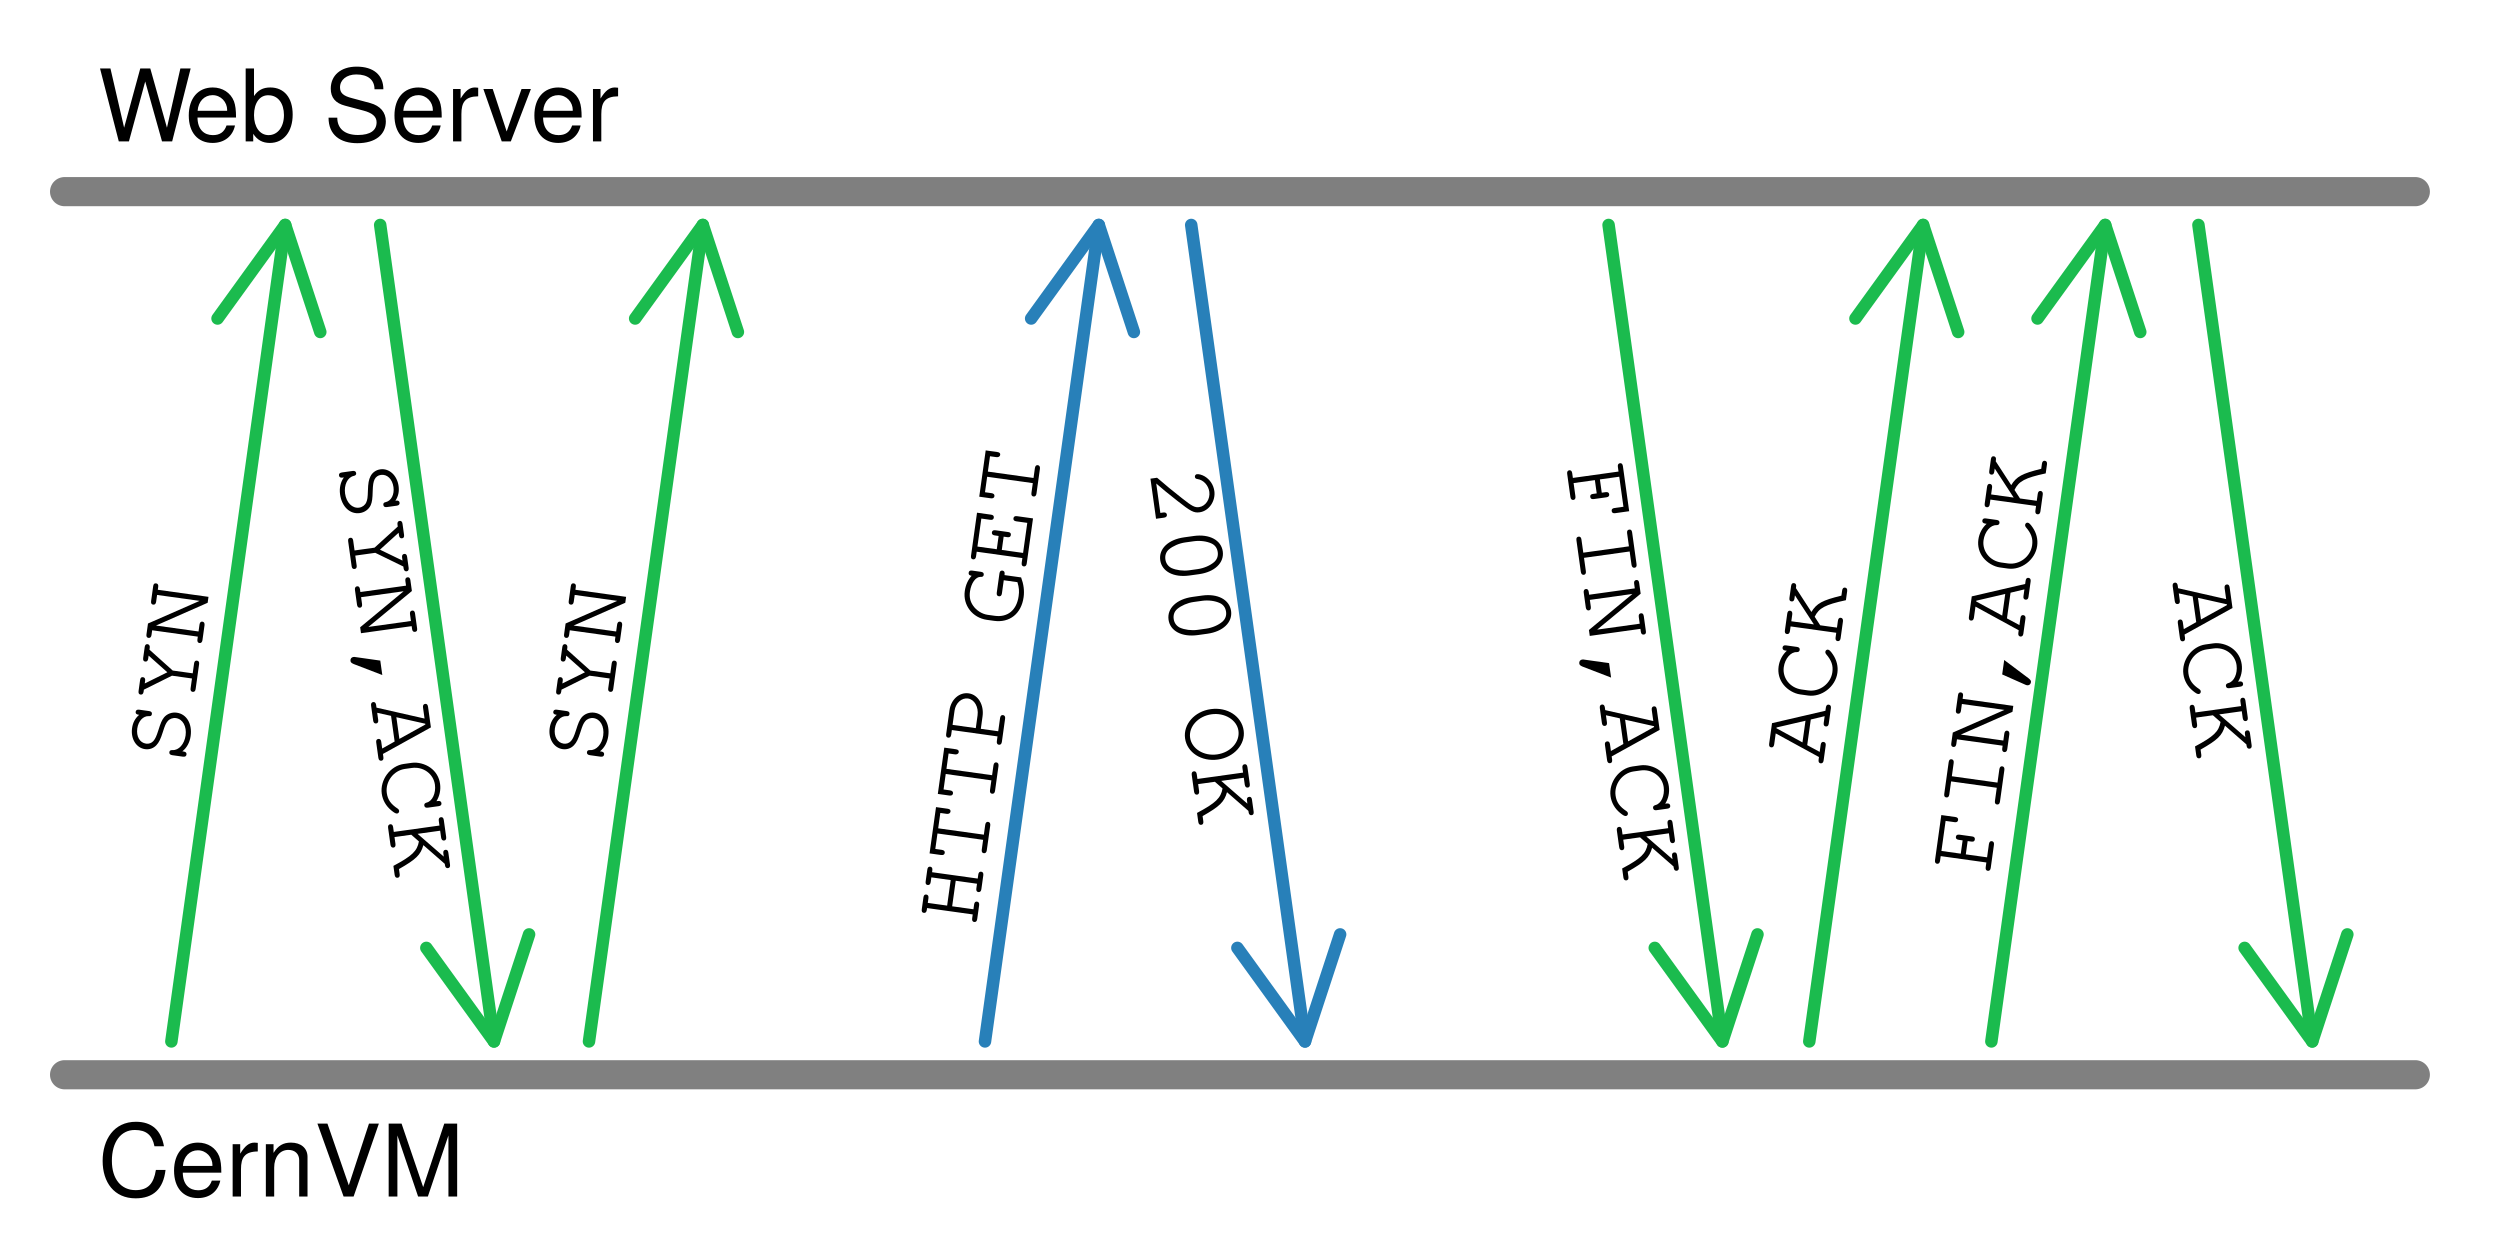
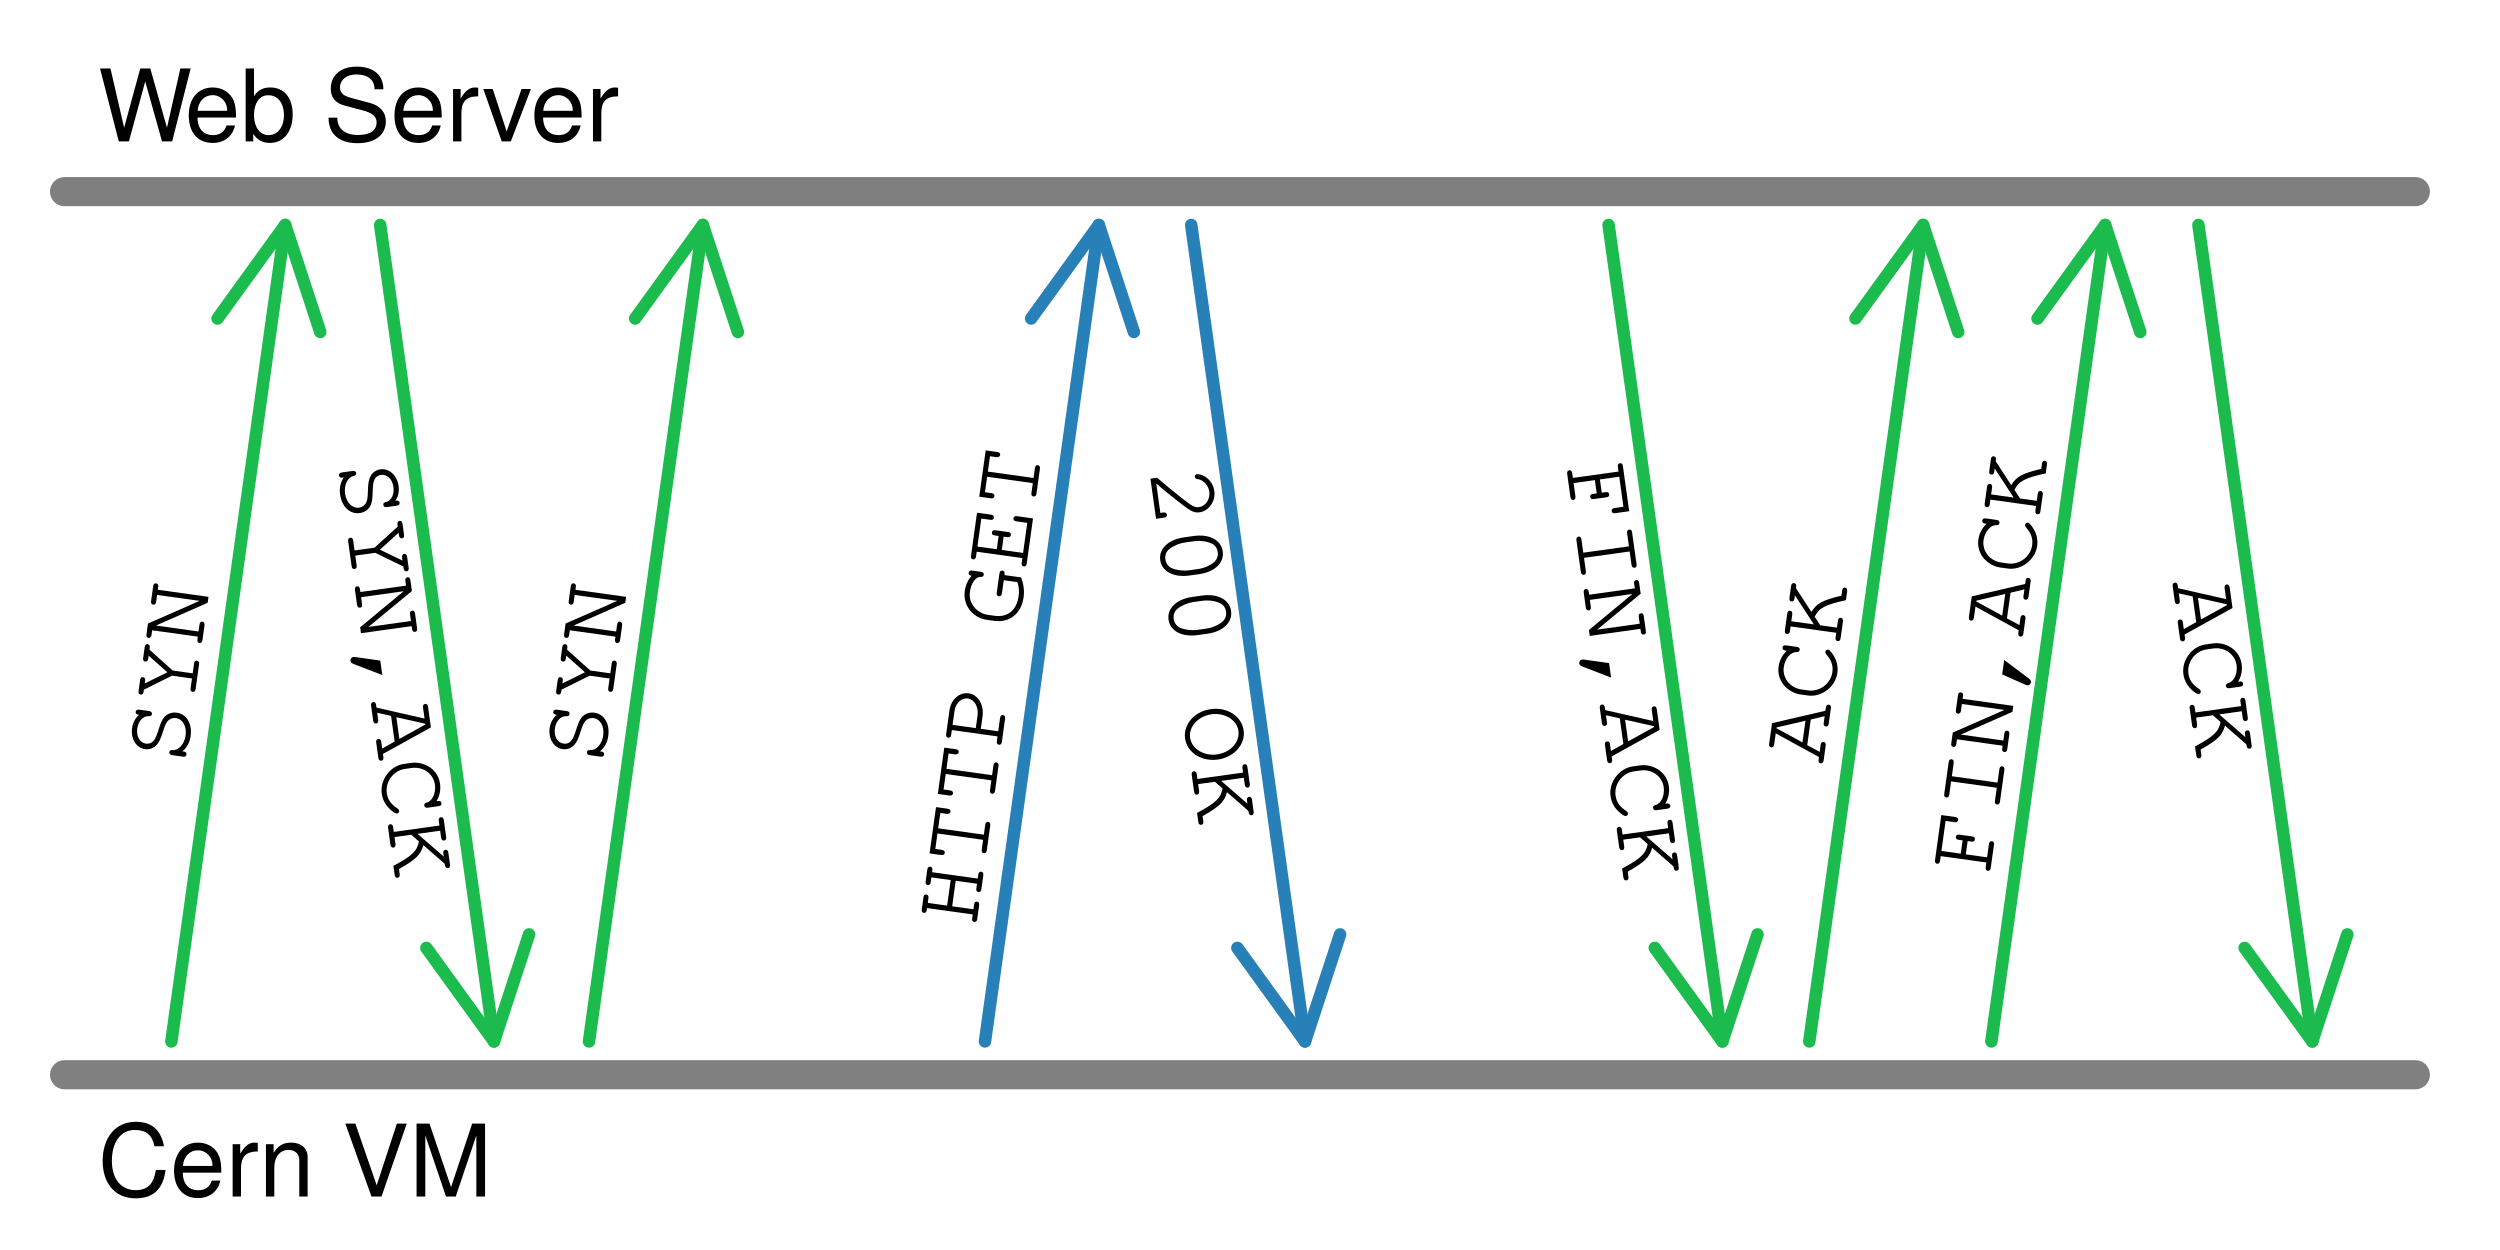
- <svg xmlns="http://www.w3.org/2000/svg" width="100%" height="100%" viewBox="0 0 300 150" version="1.1" xml:space="preserve" style="fill-rule:evenodd;clip-rule:evenodd;stroke-linecap:round;stroke-linejoin:round;stroke-miterlimit:1.414;">
-   <path d="M7.75,22.997l282.089,0" style="fill:none;stroke-width:3.5px;stroke:#7f7f7f;" />
-   <path d="M7.75,128.97l282.089,0" style="fill:none;stroke-width:3.5px;stroke:#808080;" />
-   <text x="11.74px" y="16.962px" style="font-family:'HelveticaNeue';font-size:12px;fill:#000;">W<tspan x="22.168px 28.612px " y="16.962px 16.962px ">eb</tspan> Server</text>
-   <text x="11.74px" y="143.583px" style="font-family:'HelveticaNeue';font-size:12px;fill:#000;">Cer<tspan x="31.06px 37.732px " y="143.583px 143.583px ">nV</tspan>M</text>
-   <path d="M20.565,124.97l13.657,-97.973" style="fill:none;stroke-width:1.5px;stroke:#1bbb4e;" />
-   <g transform="matrix(1,0,0,1,-128.23,0)">
-     <g transform="matrix(0.138056,-0.990424,0.990424,0.138056,38.6434,228.19)">
-       <text x="150.424px" y="91.893px" style="font-family:'Courier';font-size:12px;fill:#000;">S</text>
+ <svg xmlns="http://www.w3.org/2000/svg" width="100%" height="100%" viewBox="0 0 300 150" version="1.1" xml:space="preserve" style="fill-rule:evenodd;clip-rule:evenodd;stroke-linecap:round;stroke-linejoin:round;stroke-miterlimit:1.414;" id="svg248">
+   <defs id="defs252" />
+   <path d="M7.75,22.997l282.089,0" style="fill:none;stroke-width:3.5px;stroke:#7f7f7f;" id="path2" />
+   <path d="M7.75,128.97l282.089,0" style="fill:none;stroke-width:3.5px;stroke:#808080;" id="path4" />
+   <text x="11.74px" y="16.962px" style="font-family:'HelveticaNeue';font-size:12px;fill:#000;" id="text8">W<tspan x="22.168px 28.612px " y="16.962px 16.962px " id="tspan6">eb</tspan> Server</text>
+   <text x="11.74" y="143.583" style="font-size:12px;font-family:HelveticaNeue;fill:#000000" id="text12">Cern VM</text>
+   <path d="M20.565,124.97l13.657,-97.973" style="fill:none;stroke-width:1.5px;stroke:#1bbb4e;" id="path14" />
+   <g transform="matrix(1,0,0,1,-128.23,0)" id="g28">
+     <g transform="matrix(0.138056,-0.990424,0.990424,0.138056,38.6434,228.19)" id="g18">
+       <text x="150.424px" y="91.893px" style="font-family:'Courier';font-size:12px;fill:#000;" id="text16">S</text>
    </g>
-     <g transform="matrix(0.138056,-0.990424,0.990424,0.138056,46.541,223.042)">
-       <text x="151.415px" y="84.782px" style="font-family:'Courier';font-size:12px;fill:#000;">Y</text>
+     <g transform="matrix(0.138056,-0.990424,0.990424,0.138056,46.541,223.042)" id="g22">
+       <text x="151.415px" y="84.782px" style="font-family:'Courier';font-size:12px;fill:#000;" id="text20">Y</text>
    </g>
-     <g transform="matrix(0.138056,-0.990424,0.990424,0.138056,54.4714,217.873)">
-       <text x="152.41px" y="77.641px" style="font-family:'Courier';font-size:12px;fill:#000;">N</text>
+     <g transform="matrix(0.138056,-0.990424,0.990424,0.138056,54.4714,217.873)" id="g26">
+       <text x="152.41px" y="77.641px" style="font-family:'Courier';font-size:12px;fill:#000;" id="text24">N</text>
    </g>
  </g>
-   <path d="M45.622,26.997l13.656,97.973" style="fill:none;stroke-width:1.5px;stroke:#1bbb4e;" />
-   <g transform="matrix(1,0,0,1,-103.173,97.9735)">
-     <g transform="matrix(0.138056,0.990424,-0.990424,0.138056,81.9715,-178.715)">
-       <text x="143.663px" y="-42.263px" style="font-family:'Courier';font-size:12px;fill:#000;">S</text>
+   <path d="M45.622,26.997l13.656,97.973" style="fill:none;stroke-width:1.5px;stroke:#1bbb4e;" id="path30" />
+   <g transform="matrix(1,0,0,1,-103.173,97.9735)" id="g60">
+     <g transform="matrix(0.138056,0.990424,-0.990424,0.138056,81.9715,-178.715)" id="g34">
+       <text x="143.663px" y="-42.263px" style="font-family:'Courier';font-size:12px;fill:#000;" id="text32">S</text>
    </g>
-     <g transform="matrix(0.138056,0.990424,-0.990424,0.138056,89.9073,-173.543)">
-       <text x="144.659px" y="-35.117px" style="font-family:'Courier';font-size:12px;fill:#000;">Y</text>
+     <g transform="matrix(0.138056,0.990424,-0.990424,0.138056,89.9073,-173.543)" id="g38">
+       <text x="144.659px" y="-35.117px" style="font-family:'Courier';font-size:12px;fill:#000;" id="text36">Y</text>
    </g>
-     <g transform="matrix(0.138056,0.990424,-0.990424,0.138056,97.8051,-168.395)">
-       <text x="145.65px" y="-28.005px" style="font-family:'Courier';font-size:12px;fill:#000;">N</text>
+     <g transform="matrix(0.138056,0.990424,-0.990424,0.138056,97.8051,-168.395)" id="g42">
+       <text x="145.65px" y="-28.005px" style="font-family:'Courier';font-size:12px;fill:#000;" id="text40">N</text>
    </g>
-     <g transform="matrix(0.138056,0.990424,-0.990424,0.138056,105.74,-163.223)">
-       <text x="146.646px" y="-20.861px" style="font-family:'Courier';font-size:12px;fill:#000;">,</text>
+     <g transform="matrix(0.138056,0.990424,-0.990424,0.138056,105.74,-163.223)" id="g46">
+       <text x="146.646px" y="-20.861px" style="font-family:'Courier';font-size:12px;fill:#000;" id="text44">,</text>
    </g>
-     <g transform="matrix(0.138056,0.990424,-0.990424,0.138056,113.657,-158.062)">
-       <text x="147.64px" y="-13.732px" style="font-family:'Courier';font-size:12px;fill:#000;">A</text>
+     <g transform="matrix(0.138056,0.990424,-0.990424,0.138056,113.657,-158.062)" id="g50">
+       <text x="147.64px" y="-13.732px" style="font-family:'Courier';font-size:12px;fill:#000;" id="text48">A</text>
    </g>
-     <g transform="matrix(0.138056,0.990424,-0.990424,0.138056,121.584,-152.895)">
-       <text x="148.635px" y="-6.594px" style="font-family:'Courier';font-size:12px;fill:#000;">C</text>
+     <g transform="matrix(0.138056,0.990424,-0.990424,0.138056,121.584,-152.895)" id="g54">
+       <text x="148.635px" y="-6.594px" style="font-family:'Courier';font-size:12px;fill:#000;" id="text52">C</text>
    </g>
-     <g transform="matrix(0.138056,0.990424,-0.990424,0.138056,129.497,-147.738)">
-       <text x="149.628px" y="0.531px" style="font-family:'Courier';font-size:12px;fill:#000;">K</text>
+     <g transform="matrix(0.138056,0.990424,-0.990424,0.138056,129.497,-147.738)" id="g58">
+       <text x="149.628px" y="0.531px" style="font-family:'Courier';font-size:12px;fill:#000;" id="text56">K</text>
    </g>
  </g>
-   <path d="M142.946,26.997l13.657,97.973" style="fill:none;stroke-width:1.5px;stroke:#2880b9;" />
-   <g transform="matrix(1,0,0,1,-5.84858,97.9735)">
-     <g transform="matrix(0.138056,0.990424,-0.990424,0.138056,82.842,-178.148)">
-       <text x="143.772px" y="-41.479px" style="font-family:'Courier';font-size:12px;fill:#000;">2</text>
+   <path d="M142.946,26.997l13.657,97.973" style="fill:none;stroke-width:1.5px;stroke:#2880b9;" id="path62" />
+   <g transform="matrix(1,0,0,1,-5.84858,97.9735)" id="g84">
+     <g transform="matrix(0.138056,0.990424,-0.990424,0.138056,82.842,-178.148)" id="g66">
+       <text x="143.772px" y="-41.479px" style="font-family:'Courier';font-size:12px;fill:#000;" id="text64">2</text>
    </g>
-     <g transform="matrix(0.138056,0.990424,-0.990424,0.138056,90.7466,-172.995)">
-       <text x="144.764px" y="-34.361px" style="font-family:'Courier';font-size:12px;fill:#000;">0</text>
+     <g transform="matrix(0.138056,0.990424,-0.990424,0.138056,90.7466,-172.995)" id="g70">
+       <text x="144.764px" y="-34.361px" style="font-family:'Courier';font-size:12px;fill:#000;" id="text68">0</text>
    </g>
-     <g transform="matrix(0.138056,0.990424,-0.990424,0.138056,98.6864,-167.82)">
-       <text x="145.761px" y="-27.212px" style="font-family:'Courier';font-size:12px;fill:#000;">0</text>
+     <g transform="matrix(0.138056,0.990424,-0.990424,0.138056,98.6864,-167.82)" id="g74">
+       <text x="145.761px" y="-27.212px" style="font-family:'Courier';font-size:12px;fill:#000;" id="text72">0</text>
    </g>
-     <g transform="matrix(0.138056,0.990424,-0.990424,0.138056,114.52,-157.499)">
-       <text x="147.748px" y="-12.954px" style="font-family:'Courier';font-size:12px;fill:#000;">O</text>
+     <g transform="matrix(0.138056,0.990424,-0.990424,0.138056,114.52,-157.499)" id="g78">
+       <text x="147.748px" y="-12.954px" style="font-family:'Courier';font-size:12px;fill:#000;" id="text76">O</text>
    </g>
-     <g transform="matrix(0.138056,0.990424,-0.990424,0.138056,122.44,-152.337)">
-       <text x="148.742px" y="-5.823px" style="font-family:'Courier';font-size:12px;fill:#000;">K</text>
+     <g transform="matrix(0.138056,0.990424,-0.990424,0.138056,122.44,-152.337)" id="g82">
+       <text x="148.742px" y="-5.823px" style="font-family:'Courier';font-size:12px;fill:#000;" id="text80">K</text>
    </g>
  </g>
-   <path d="M193.03,26.997l13.656,97.973" style="fill:none;stroke-width:1.5px;stroke:#1bbb4e;" />
-   <g transform="matrix(1,0,0,1,57.8917,0)">
-     <g transform="matrix(0.138056,0.990424,-0.990424,0.138056,167.586,-80.5136)">
-       <text x="130.05px" y="56.026px" style="font-family:'Courier';font-size:12px;fill:#000;">F</text>
+   <path d="M193.03,26.997l13.656,97.973" style="fill:none;stroke-width:1.5px;stroke:#1bbb4e;" id="path86" />
+   <g transform="matrix(1,0,0,1,57.8917,0)" id="g116">
+     <g transform="matrix(0.138056,0.990424,-0.990424,0.138056,167.586,-80.5136)" id="g90">
+       <text x="130.05px" y="56.026px" style="font-family:'Courier';font-size:12px;fill:#000;" id="text88">F</text>
    </g>
-     <g transform="matrix(0.138056,0.990424,-0.990424,0.138056,175.506,-75.3508)">
-       <text x="131.044px" y="63.158px" style="font-family:'Courier';font-size:12px;fill:#000;">I</text>
+     <g transform="matrix(0.138056,0.990424,-0.990424,0.138056,175.506,-75.3508)" id="g94">
+       <text x="131.044px" y="63.158px" style="font-family:'Courier';font-size:12px;fill:#000;" id="text92">I</text>
    </g>
-     <g transform="matrix(0.138056,0.990424,-0.990424,0.138056,183.427,-70.188)">
-       <text x="132.039px" y="70.29px" style="font-family:'Courier';font-size:12px;fill:#000;">N</text>
+     <g transform="matrix(0.138056,0.990424,-0.990424,0.138056,183.427,-70.188)" id="g98">
+       <text x="132.039px" y="70.29px" style="font-family:'Courier';font-size:12px;fill:#000;" id="text96">N</text>
    </g>
-     <g transform="matrix(0.138056,0.990424,-0.990424,0.138056,191.342,-65.0288)">
-       <text x="133.032px" y="77.417px" style="font-family:'Courier';font-size:12px;fill:#000;">,</text>
+     <g transform="matrix(0.138056,0.990424,-0.990424,0.138056,191.342,-65.0288)" id="g102">
+       <text x="133.032px" y="77.417px" style="font-family:'Courier';font-size:12px;fill:#000;" id="text100">,</text>
    </g>
-     <g transform="matrix(0.138056,0.990424,-0.990424,0.138056,199.253,-59.8724)">
-       <text x="134.025px" y="84.54px" style="font-family:'Courier';font-size:12px;fill:#000;">A</text>
+     <g transform="matrix(0.138056,0.990424,-0.990424,0.138056,199.253,-59.8724)" id="g106">
+       <text x="134.025px" y="84.54px" style="font-family:'Courier';font-size:12px;fill:#000;" id="text104">A</text>
    </g>
-     <g transform="matrix(0.138056,0.990424,-0.990424,0.138056,207.185,-54.7018)">
-       <text x="135.021px" y="91.683px" style="font-family:'Courier';font-size:12px;fill:#000;">C</text>
+     <g transform="matrix(0.138056,0.990424,-0.990424,0.138056,207.185,-54.7018)" id="g110">
+       <text x="135.021px" y="91.683px" style="font-family:'Courier';font-size:12px;fill:#000;" id="text108">C</text>
    </g>
-     <g transform="matrix(0.138056,0.990424,-0.990424,0.138056,215.109,-49.5373)">
-       <text x="136.015px" y="98.818px" style="font-family:'Courier';font-size:12px;fill:#000;">K</text>
+     <g transform="matrix(0.138056,0.990424,-0.990424,0.138056,215.109,-49.5373)" id="g114">
+       <text x="136.015px" y="98.818px" style="font-family:'Courier';font-size:12px;fill:#000;" id="text112">K</text>
    </g>
  </g>
-   <path d="M217.114,124.97l13.656,-97.973" style="fill:none;stroke-width:1.5px;stroke:#1bbb4e;" />
-   <g transform="matrix(-1,0,0,-1,379.565,151.967)">
-     <g transform="matrix(-0.138056,0.990424,-0.990424,-0.138056,242.694,-90.6527)">
-       <text x="160.794px" y="60.279px" style="font-family:'Courier';font-size:12px;fill:#000;">A</text>
+   <path d="M217.114,124.97l13.656,-97.973" style="fill:none;stroke-width:1.5px;stroke:#1bbb4e;" id="path118" />
+   <g transform="matrix(-1,0,0,-1,379.565,151.967)" id="g132">
+     <g transform="matrix(-0.138056,0.990424,-0.990424,-0.138056,242.694,-90.6527)" id="g122">
+       <text x="160.794px" y="60.279px" style="font-family:'Courier';font-size:12px;fill:#000;" id="text120">A</text>
    </g>
-     <g transform="matrix(-0.138056,0.990424,-0.990424,-0.138056,248.621,-81.5597)">
-       <text x="159.8px" y="67.405px" style="font-family:'Courier';font-size:12px;fill:#000;">C</text>
+     <g transform="matrix(-0.138056,0.990424,-0.990424,-0.138056,248.621,-81.5597)" id="g126">
+       <text x="159.8px" y="67.405px" style="font-family:'Courier';font-size:12px;fill:#000;" id="text124">C</text>
    </g>
-     <g transform="matrix(-0.138056,0.990424,-0.990424,-0.138056,254.558,-72.4519)">
-       <text x="158.806px" y="74.542px" style="font-family:'Courier';font-size:12px;fill:#000;">K</text>
+     <g transform="matrix(-0.138056,0.990424,-0.990424,-0.138056,254.558,-72.4519)" id="g130">
+       <text x="158.806px" y="74.542px" style="font-family:'Courier';font-size:12px;fill:#000;" id="text128">K</text>
    </g>
  </g>
-   <path d="M238.964,124.97l13.656,-97.973" style="fill:none;stroke-width:1.5px;stroke:#1bbb4e;" />
-   <g transform="matrix(1,0,0,1,90.1688,0)">
-     <g transform="matrix(0.138056,-0.990424,0.990424,0.138056,24.0999,237.67)">
-       <text x="148.598px" y="104.989px" style="font-family:'Courier';font-size:12px;fill:#000;">F</text>
+   <path d="M238.964,124.97l13.656,-97.973" style="fill:none;stroke-width:1.5px;stroke:#1bbb4e;" id="path134" />
+   <g transform="matrix(1,0,0,1,90.1688,0)" id="g164">
+     <g transform="matrix(0.138056,-0.990424,0.990424,0.138056,24.0999,237.67)" id="g138">
+       <text x="148.598px" y="104.989px" style="font-family:'Courier';font-size:12px;fill:#000;" id="text136">F</text>
    </g>
-     <g transform="matrix(0.138056,-0.990424,0.990424,0.138056,32.0124,232.512)">
-       <text x="149.591px" y="97.864px" style="font-family:'Courier';font-size:12px;fill:#000;">I</text>
+     <g transform="matrix(0.138056,-0.990424,0.990424,0.138056,32.0124,232.512)" id="g142">
+       <text x="149.591px" y="97.864px" style="font-family:'Courier';font-size:12px;fill:#000;" id="text140">I</text>
    </g>
-     <g transform="matrix(0.138056,-0.990424,0.990424,0.138056,39.9404,227.345)">
-       <text x="150.586px" y="90.725px" style="font-family:'Courier';font-size:12px;fill:#000;">N</text>
+     <g transform="matrix(0.138056,-0.990424,0.990424,0.138056,39.9404,227.345)" id="g146">
+       <text x="150.586px" y="90.725px" style="font-family:'Courier';font-size:12px;fill:#000;" id="text144">N</text>
    </g>
-     <g transform="matrix(0.138056,-0.990424,0.990424,0.138056,47.8557,222.186)">
-       <text x="151.58px" y="83.598px" style="font-family:'Courier';font-size:12px;fill:#000;">,</text>
+     <g transform="matrix(0.138056,-0.990424,0.990424,0.138056,47.8557,222.186)" id="g150">
+       <text x="151.58px" y="83.598px" style="font-family:'Courier';font-size:12px;fill:#000;" id="text148">,</text>
    </g>
-     <g transform="matrix(0.138056,-0.990424,0.990424,0.138056,55.7662,217.029)">
-       <text x="152.573px" y="76.475px" style="font-family:'Courier';font-size:12px;fill:#000;">A</text>
+     <g transform="matrix(0.138056,-0.990424,0.990424,0.138056,55.7662,217.029)" id="g154">
+       <text x="152.573px" y="76.475px" style="font-family:'Courier';font-size:12px;fill:#000;" id="text152">A</text>
    </g>
-     <g transform="matrix(0.138056,-0.990424,0.990424,0.138056,63.7047,211.855)">
-       <text x="153.569px" y="69.327px" style="font-family:'Courier';font-size:12px;fill:#000;">C</text>
+     <g transform="matrix(0.138056,-0.990424,0.990424,0.138056,63.7047,211.855)" id="g158">
+       <text x="153.569px" y="69.327px" style="font-family:'Courier';font-size:12px;fill:#000;" id="text156">C</text>
    </g>
-     <g transform="matrix(0.138056,-0.990424,0.990424,0.138056,71.611,206.701)">
-       <text x="154.562px" y="62.208px" style="font-family:'Courier';font-size:12px;fill:#000;">K</text>
+     <g transform="matrix(0.138056,-0.990424,0.990424,0.138056,71.611,206.701)" id="g162">
+       <text x="154.562px" y="62.208px" style="font-family:'Courier';font-size:12px;fill:#000;" id="text160">K</text>
    </g>
  </g>
-   <path d="M263.813,26.997l13.657,97.973" style="fill:none;stroke-width:1.5px;stroke:#1bbb4e;" />
-   <g transform="matrix(1,0,0,1,128.675,0)">
-     <g transform="matrix(0.138056,0.990424,-0.990424,0.138056,183.01,-70.4596)">
-       <text x="131.986px" y="69.915px" style="font-family:'Courier';font-size:12px;fill:#000;">A</text>
+   <path d="M263.813,26.997l13.657,97.973" style="fill:none;stroke-width:1.5px;stroke:#1bbb4e;" id="path166" />
+   <g transform="matrix(1,0,0,1,128.675,0)" id="g180">
+     <g transform="matrix(0.138056,0.990424,-0.990424,0.138056,183.01,-70.4596)" id="g170">
+       <text x="131.986px" y="69.915px" style="font-family:'Courier';font-size:12px;fill:#000;" id="text168">A</text>
    </g>
-     <g transform="matrix(0.138056,0.990424,-0.990424,0.138056,190.925,-65.3005)">
-       <text x="132.98px" y="77.042px" style="font-family:'Courier';font-size:12px;fill:#000;">C</text>
+     <g transform="matrix(0.138056,0.990424,-0.990424,0.138056,190.925,-65.3005)" id="g174">
+       <text x="132.98px" y="77.042px" style="font-family:'Courier';font-size:12px;fill:#000;" id="text172">C</text>
    </g>
-     <g transform="matrix(0.138056,0.990424,-0.990424,0.138056,198.844,-60.1392)">
-       <text x="133.974px" y="84.172px" style="font-family:'Courier';font-size:12px;fill:#000;">K</text>
+     <g transform="matrix(0.138056,0.990424,-0.990424,0.138056,198.844,-60.1392)" id="g178">
+       <text x="133.974px" y="84.172px" style="font-family:'Courier';font-size:12px;fill:#000;" id="text176">K</text>
    </g>
  </g>
-   <path d="M70.678,124.97l13.657,-97.973" style="fill:none;stroke-width:1.5px;stroke:#1bbb4e;" />
-   <g transform="matrix(1,0,0,1,-78.1163,0)">
-     <g transform="matrix(0.138056,-0.990424,0.990424,0.138056,38.6434,228.19)">
-       <text x="150.424px" y="91.893px" style="font-family:'Courier';font-size:12px;fill:#000;">S</text>
+   <path d="M70.678,124.97l13.657,-97.973" style="fill:none;stroke-width:1.5px;stroke:#1bbb4e;" id="path182" />
+   <g transform="matrix(1,0,0,1,-78.1163,0)" id="g196">
+     <g transform="matrix(0.138056,-0.990424,0.990424,0.138056,38.6434,228.19)" id="g186">
+       <text x="150.424px" y="91.893px" style="font-family:'Courier';font-size:12px;fill:#000;" id="text184">S</text>
    </g>
-     <g transform="matrix(0.138056,-0.990424,0.990424,0.138056,46.541,223.042)">
-       <text x="151.415px" y="84.782px" style="font-family:'Courier';font-size:12px;fill:#000;">Y</text>
+     <g transform="matrix(0.138056,-0.990424,0.990424,0.138056,46.541,223.042)" id="g190">
+       <text x="151.415px" y="84.782px" style="font-family:'Courier';font-size:12px;fill:#000;" id="text188">Y</text>
    </g>
-     <g transform="matrix(0.138056,-0.990424,0.990424,0.138056,54.4714,217.873)">
-       <text x="152.41px" y="77.641px" style="font-family:'Courier';font-size:12px;fill:#000;">N</text>
+     <g transform="matrix(0.138056,-0.990424,0.990424,0.138056,54.4714,217.873)" id="g194">
+       <text x="152.41px" y="77.641px" style="font-family:'Courier';font-size:12px;fill:#000;" id="text192">N</text>
    </g>
  </g>
-   <path d="M118.197,124.97l13.657,-97.973" style="fill:none;stroke-width:1.5px;stroke:#2880b9;" />
-   <g transform="matrix(1,0,0,1,-30.5972,0)">
-     <g transform="matrix(0.138056,-0.990424,0.990424,0.138056,17.1402,242.206)">
-       <text x="147.725px" y="111.256px" style="font-family:'Courier';font-size:12px;fill:#000;">H</text>
+   <path d="M118.197,124.97l13.657,-97.973" style="fill:none;stroke-width:1.5px;stroke:#2880b9;" id="path198" />
+   <g transform="matrix(1,0,0,1,-30.5972,0)" id="g228">
+     <g transform="matrix(0.138056,-0.990424,0.990424,0.138056,17.1402,242.206)" id="g202">
+       <text x="147.725px" y="111.256px" style="font-family:'Courier';font-size:12px;fill:#000;" id="text200">H</text>
    </g>
-     <g transform="matrix(0.138056,-0.990424,0.990424,0.138056,25.0534,237.048)">
-       <text x="148.718px" y="104.13px" style="font-family:'Courier';font-size:12px;fill:#000;">T</text>
+     <g transform="matrix(0.138056,-0.990424,0.990424,0.138056,25.0534,237.048)" id="g206">
+       <text x="148.718px" y="104.13px" style="font-family:'Courier';font-size:12px;fill:#000;" id="text204">T</text>
    </g>
-     <g transform="matrix(0.138056,-0.990424,0.990424,0.138056,32.9781,231.883)">
-       <text x="149.713px" y="96.995px" style="font-family:'Courier';font-size:12px;fill:#000;">T</text>
+     <g transform="matrix(0.138056,-0.990424,0.990424,0.138056,32.9781,231.883)" id="g210">
+       <text x="149.713px" y="96.995px" style="font-family:'Courier';font-size:12px;fill:#000;" id="text208">T</text>
    </g>
-     <g transform="matrix(0.138056,-0.990424,0.990424,0.138056,40.9001,226.719)">
-       <text x="150.707px" y="89.861px" style="font-family:'Courier';font-size:12px;fill:#000;">P</text>
+     <g transform="matrix(0.138056,-0.990424,0.990424,0.138056,40.9001,226.719)" id="g214">
+       <text x="150.707px" y="89.861px" style="font-family:'Courier';font-size:12px;fill:#000;" id="text212">P</text>
    </g>
-     <g transform="matrix(0.138056,-0.990424,0.990424,0.138056,56.7342,216.398)">
-       <text x="152.694px" y="75.604px" style="font-family:'Courier';font-size:12px;fill:#000;">G</text>
+     <g transform="matrix(0.138056,-0.990424,0.990424,0.138056,56.7342,216.398)" id="g218">
+       <text x="152.694px" y="75.604px" style="font-family:'Courier';font-size:12px;fill:#000;" id="text216">G</text>
    </g>
-     <g transform="matrix(0.138056,-0.990424,0.990424,0.138056,64.6644,211.229)">
-       <text x="153.69px" y="68.463px" style="font-family:'Courier';font-size:12px;fill:#000;">E</text>
+     <g transform="matrix(0.138056,-0.990424,0.990424,0.138056,64.6644,211.229)" id="g222">
+       <text x="153.69px" y="68.463px" style="font-family:'Courier';font-size:12px;fill:#000;" id="text220">E</text>
    </g>
-     <g transform="matrix(0.138056,-0.990424,0.990424,0.138056,72.5941,206.061)">
-       <text x="154.685px" y="61.323px" style="font-family:'Courier';font-size:12px;fill:#000;">T</text>
+     <g transform="matrix(0.138056,-0.990424,0.990424,0.138056,72.5941,206.061)" id="g226">
+       <text x="154.685px" y="61.323px" style="font-family:'Courier';font-size:12px;fill:#000;" id="text224">T</text>
    </g>
  </g>
-   <path d="M26.107,38.219l8.115,-11.222l4.211,12.839" style="fill:none;stroke-width:1.5px;stroke:#1bbb4e;" />
-   <path d="M51.163,113.748l8.115,11.222l4.212,-12.84" style="fill:none;stroke-width:1.5px;stroke:#1bbb4e;" />
-   <path d="M148.488,113.748l8.115,11.222l4.211,-12.84" style="fill:none;stroke-width:1.5px;stroke:#2880b9;" />
-   <path d="M198.572,113.748l8.114,11.222l4.212,-12.84" style="fill:none;stroke-width:1.5px;stroke:#1bbb4e;" />
-   <path d="M222.655,38.219l8.115,-11.222l4.211,12.839" style="fill:none;stroke-width:1.5px;stroke:#1bbb4e;" />
-   <path d="M244.505,38.219l8.115,-11.222l4.211,12.839" style="fill:none;stroke-width:1.5px;stroke:#1bbb4e;" />
-   <path d="M269.355,113.748l8.115,11.222l4.211,-12.84" style="fill:none;stroke-width:1.5px;stroke:#1bbb4e;" />
-   <path d="M76.22,38.219l8.115,-11.222l4.211,12.839" style="fill:none;stroke-width:1.5px;stroke:#1bbb4e;" />
-   <path d="M123.739,38.219l8.115,-11.222l4.211,12.839" style="fill:none;stroke-width:1.5px;stroke:#2880b9;" />
+   <path d="M26.107,38.219l8.115,-11.222l4.211,12.839" style="fill:none;stroke-width:1.5px;stroke:#1bbb4e;" id="path230" />
+   <path d="M51.163,113.748l8.115,11.222l4.212,-12.84" style="fill:none;stroke-width:1.5px;stroke:#1bbb4e;" id="path232" />
+   <path d="M148.488,113.748l8.115,11.222l4.211,-12.84" style="fill:none;stroke-width:1.5px;stroke:#2880b9;" id="path234" />
+   <path d="M198.572,113.748l8.114,11.222l4.212,-12.84" style="fill:none;stroke-width:1.5px;stroke:#1bbb4e;" id="path236" />
+   <path d="M222.655,38.219l8.115,-11.222l4.211,12.839" style="fill:none;stroke-width:1.5px;stroke:#1bbb4e;" id="path238" />
+   <path d="M244.505,38.219l8.115,-11.222l4.211,12.839" style="fill:none;stroke-width:1.5px;stroke:#1bbb4e;" id="path240" />
+   <path d="M269.355,113.748l8.115,11.222l4.211,-12.84" style="fill:none;stroke-width:1.5px;stroke:#1bbb4e;" id="path242" />
+   <path d="M76.22,38.219l8.115,-11.222l4.211,12.839" style="fill:none;stroke-width:1.5px;stroke:#1bbb4e;" id="path244" />
+   <path d="M123.739,38.219l8.115,-11.222l4.211,12.839" style="fill:none;stroke-width:1.5px;stroke:#2880b9;" id="path246" />
</svg>
